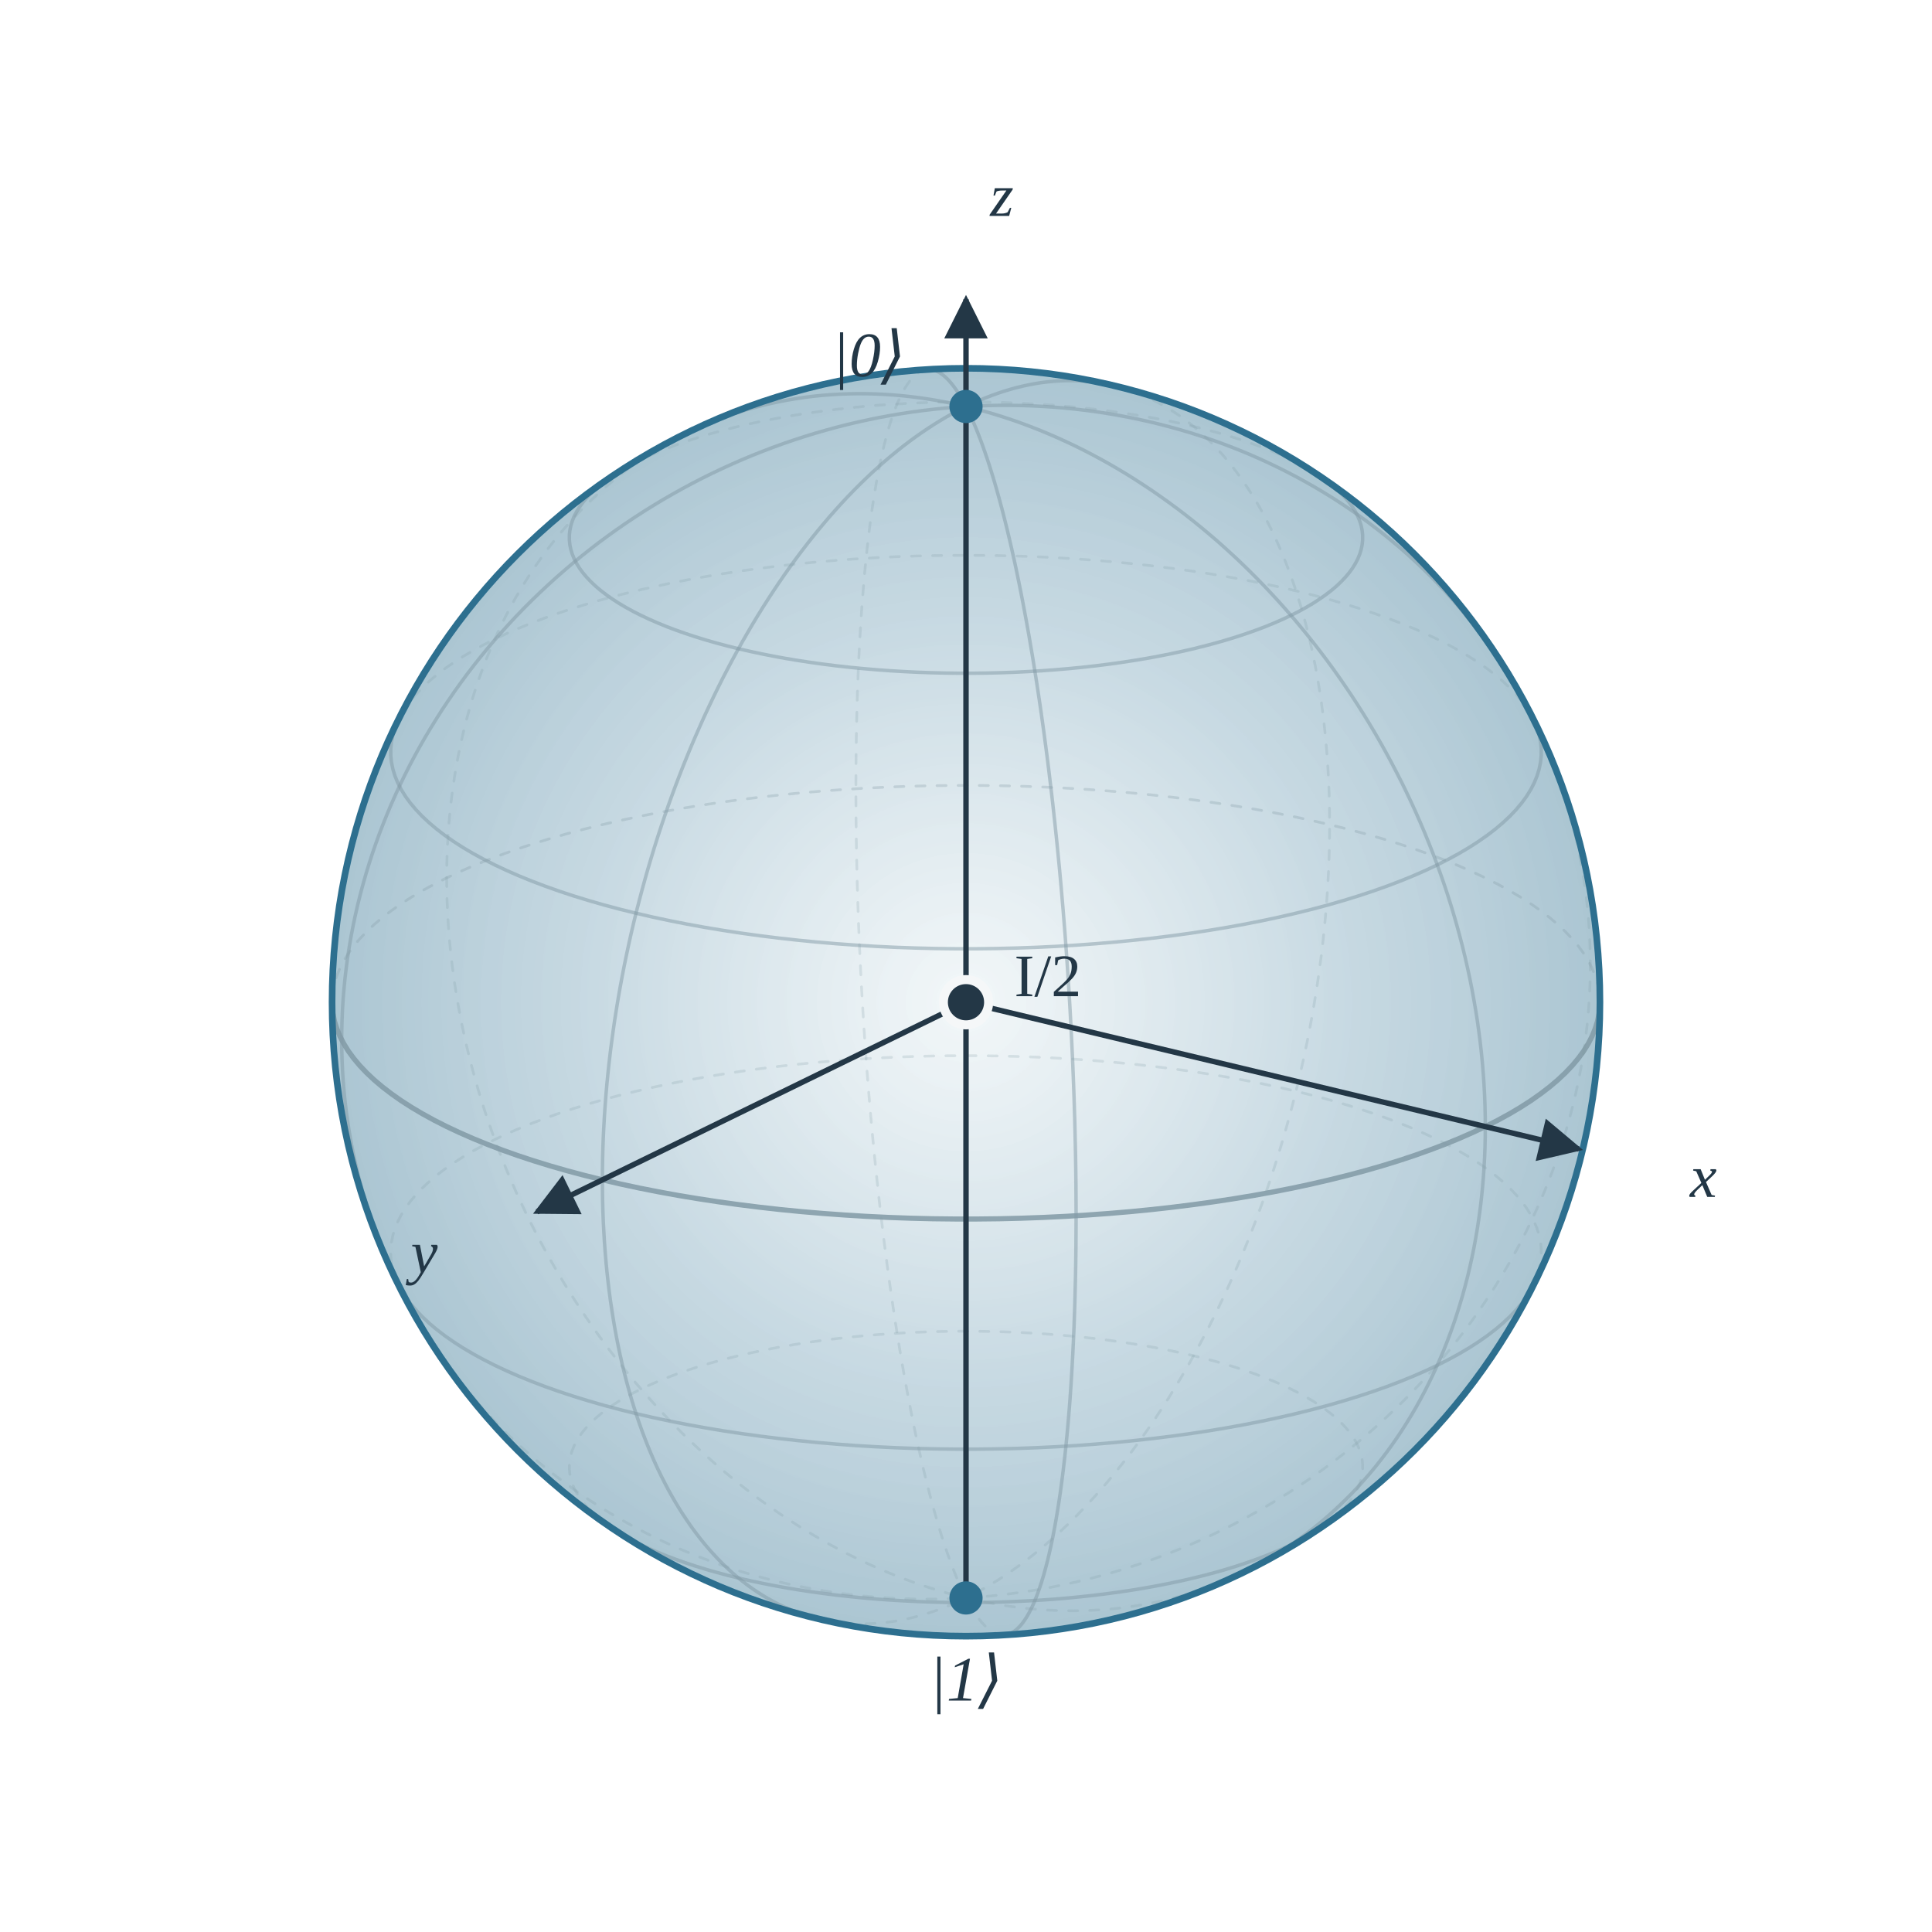
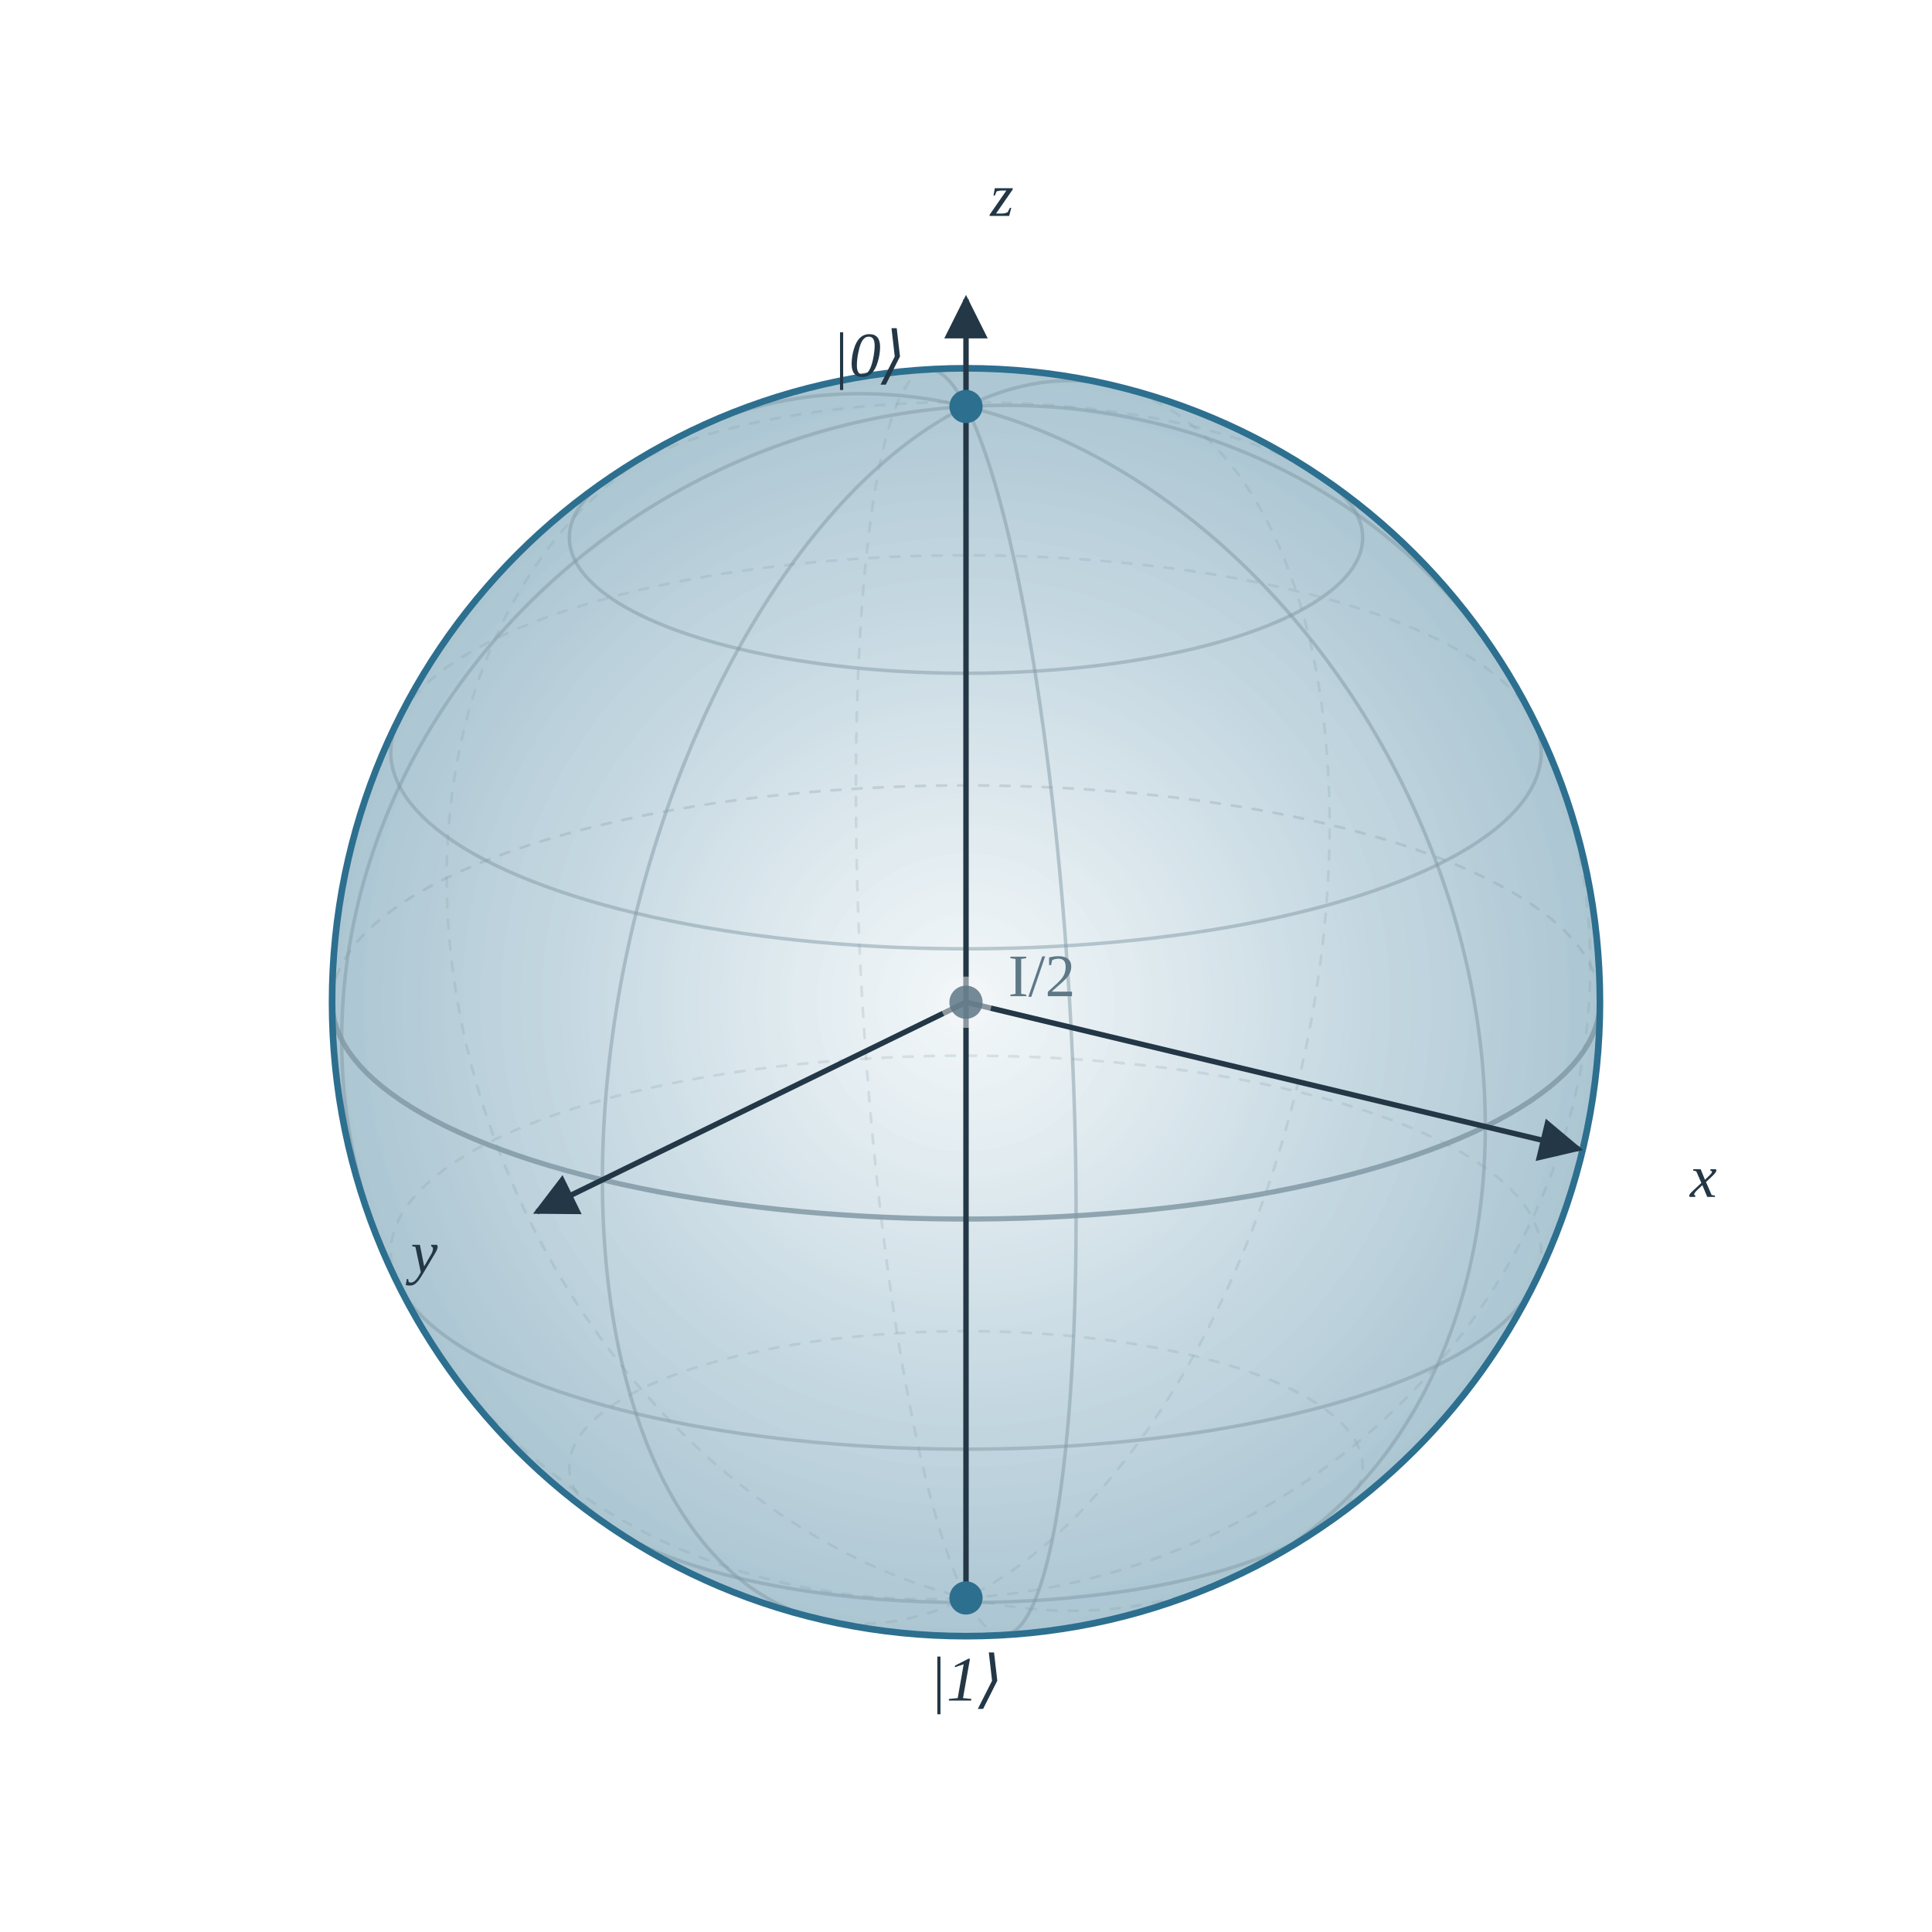
<svg xmlns="http://www.w3.org/2000/svg" viewBox="0 0 640 640" font-family="Georgia, 'Times New Roman', serif" role="img" aria-label="Bloch ball: the qubit state space" data-cx="320" data-cy="332" data-r="210" data-alpha-deg="35" data-elev-deg="20">
  <defs>
    <marker id="arrow" viewBox="0 0 10 10" refX="9" refY="5" markerWidth="8" markerHeight="8" orient="auto-start-reverse">
      <path d="M 0 0 L 10 5 L 0 10 z" fill="#233746" />
    </marker>
    <radialGradient id="purity" cx="320" cy="332" r="210" gradientUnits="userSpaceOnUse">
      <stop offset="0%" stop-color="#d6e5ea" stop-opacity="0.30" />
      <stop offset="60%" stop-color="#5f93ad" stop-opacity="0.35" />
      <stop offset="100%" stop-color="#2d6f8f" stop-opacity="0.40" />
    </radialGradient>
  </defs>
  <circle cx="320.0" cy="332.0" r="210.0" fill="url(#purity)" stroke="none" />
  <g>
    <polyline points="439.10,159.08 440.97,160.52 442.69,161.97 444.25,163.45 445.67,164.94 446.94,166.45 448.05,167.97 449.00,169.50 449.80,171.05 450.43,172.60 450.91,174.16 451.23,175.73 451.39,177.29 451.39,178.86 451.23,180.43 450.91,182.00 450.43,183.56 449.80,185.11 449.00,186.65 448.05,188.19 446.94,189.71 445.67,191.22 444.25,192.71 442.69,194.19 440.97,195.64 439.10,197.07 437.09,198.48 434.94,199.87 432.64,201.23 430.21,202.56 427.65,203.86 424.95,205.13 422.13,206.36 419.18,207.57 416.11,208.73 412.92,209.86 409.62,210.95 406.22,212.00 402.70,213.01 399.09,213.97 395.38,214.90 391.57,215.77 387.68,216.60 383.71,217.39 379.66,218.13 375.54,218.81 371.35,219.45 367.09,220.04 362.78,220.58 358.42,221.06 354.01,221.49 349.56,221.87 345.07,222.20 340.56,222.47 336.02,222.69 331.45,222.85 326.88,222.96 322.29,223.02 317.71,223.02 313.12,222.96 308.55,222.85 303.98,222.69 299.44,222.47 294.93,222.20 290.44,221.87 285.99,221.49 281.58,221.06 277.22,220.58 272.91,220.04 268.65,219.45 264.46,218.81 260.34,218.13 256.29,217.39 252.32,216.60 248.43,215.77 244.62,214.90 240.91,213.97 237.30,213.01 233.78,212.00 230.38,210.95 227.08,209.86 223.89,208.73 220.82,207.57 217.87,206.36 215.05,205.13 212.35,203.86 209.79,202.56 207.36,201.23 205.06,199.87 202.91,198.48 200.90,197.07 199.03,195.64 197.31,194.19 195.75,192.71 194.33,191.22 193.06,189.71 191.95,188.19 191.00,186.65 190.20,185.11 189.57,183.56 189.09,182.00 188.77,180.43 188.61,178.86 188.61,177.29 188.77,175.73 189.09,174.16 189.57,172.60 190.20,171.05 191.00,169.50 191.95,167.97 193.06,166.45 194.33,164.94 195.75,163.45 197.31,161.97 199.03,160.52 200.90,159.08 202.91,157.67" fill="none" stroke="#829aa6" stroke-width="1.15" stroke-opacity="0.5" stroke-linecap="round" stroke-linejoin="round" />
    <polyline points="202.91,157.67 205.06,156.29 207.36,154.93 209.79,153.60 212.35,152.30 215.05,151.03 217.87,149.79 220.82,148.59 223.89,147.43 227.08,146.30 230.38,145.21 233.78,144.16 237.30,143.15 240.91,142.18 244.62,141.26 248.43,140.38 252.32,139.55 256.29,138.77 260.34,138.03 264.46,137.34 268.65,136.71 272.91,136.12 277.22,135.58 281.58,135.10 285.99,134.66 290.44,134.28 294.93,133.96 299.44,133.69 303.98,133.47 308.55,133.30 313.12,133.19 317.71,133.14 322.29,133.14 326.88,133.19 331.45,133.30 336.02,133.47 340.56,133.69 345.07,133.96 349.56,134.28 354.01,134.66 358.42,135.10 362.78,135.58 367.09,136.12 371.35,136.71 375.54,137.34 379.66,138.03 383.71,138.77 387.68,139.55 391.57,140.38 395.38,141.26 399.09,142.18 402.70,143.15 406.22,144.16 409.62,145.21 412.92,146.30 416.11,147.43 419.18,148.59 422.13,149.79 424.95,151.03 427.65,152.30 430.21,153.60 432.64,154.93 434.94,156.29 437.09,157.67 439.10,159.08" fill="none" stroke="#829aa6" stroke-width="0.9" stroke-opacity="0.22" stroke-dasharray="3,4" stroke-linecap="round" stroke-linejoin="round" />
    <polyline points="508.23,238.92 509.16,241.18 509.85,243.44 510.32,245.71 510.55,247.98 510.55,250.26 510.32,252.53 509.85,254.80 509.16,257.06 508.23,259.32 507.08,261.56 505.70,263.78 504.09,265.99 502.25,268.18 500.20,270.34 497.92,272.48 495.43,274.59 492.72,276.67 489.81,278.71 486.69,280.72 483.36,282.69 479.83,284.62 476.11,286.51 472.20,288.35 468.11,290.14 463.83,291.88 459.38,293.57 454.76,295.21 449.98,296.79 445.03,298.31 439.94,299.78 434.69,301.18 429.31,302.51 423.80,303.79 418.16,304.99 412.40,306.13 406.52,307.20 400.54,308.19 394.47,309.12 388.30,309.97 382.05,310.75 375.72,311.45 369.33,312.08 362.87,312.63 356.36,313.10 349.81,313.50 343.23,313.82 336.61,314.05 329.97,314.21 323.33,314.29 316.67,314.29 310.03,314.21 303.39,314.05 296.77,313.82 290.19,313.50 283.64,313.10 277.13,312.63 270.67,312.08 264.28,311.45 257.95,310.75 251.70,309.97 245.53,309.12 239.46,308.19 233.48,307.20 227.60,306.13 221.84,304.99 216.20,303.79 210.69,302.51 205.31,301.18 200.06,299.78 194.97,298.31 190.02,296.79 185.24,295.21 180.62,293.57 176.17,291.88 171.89,290.14 167.80,288.35 163.89,286.51 160.17,284.62 156.64,282.69 153.31,280.72 150.19,278.71 147.28,276.67 144.57,274.59 142.08,272.48 139.80,270.34 137.75,268.18 135.91,265.99 134.30,263.78 132.92,261.56 131.77,259.32 130.84,257.06 130.15,254.80 129.68,252.53 129.45,250.26 129.45,247.98 129.68,245.71 130.15,243.44 130.84,241.18 131.77,238.92 132.92,236.68" fill="none" stroke="#829aa6" stroke-width="1.15" stroke-opacity="0.5" stroke-linecap="round" stroke-linejoin="round" />
    <polyline points="132.92,236.68 134.30,234.46 135.91,232.25 137.75,230.06 139.80,227.90 142.08,225.76 144.57,223.65 147.28,221.57 150.19,219.53 153.31,217.52 156.64,215.55 160.17,213.62 163.89,211.73 167.80,209.89 171.89,208.10 176.17,206.36 180.62,204.66 185.24,203.03 190.02,201.45 194.97,199.93 200.06,198.46 205.31,197.06 210.69,195.72 216.20,194.45 221.84,193.25 227.60,192.11 233.48,191.04 239.46,190.04 245.53,189.12 251.70,188.27 257.95,187.49 264.28,186.79 270.67,186.16 277.13,185.61 283.64,185.13 290.19,184.74 296.77,184.42 303.39,184.18 310.03,184.03 316.67,183.95 323.33,183.95 329.97,184.03 336.61,184.18 343.23,184.42 349.81,184.74 356.36,185.13 362.87,185.61 369.33,186.16 375.72,186.79 382.05,187.49 388.30,188.27 394.47,189.12 400.54,190.04 406.52,191.04 412.40,192.11 418.16,193.25 423.80,194.45 429.31,195.72 434.69,197.06 439.94,198.46 445.03,199.93 449.98,201.45 454.76,203.03 459.38,204.66 463.83,206.36 468.11,208.10 472.20,209.89 476.11,211.73 479.83,213.62 483.36,215.55 486.69,217.52 489.81,219.53 492.72,221.57 495.43,223.65 497.92,225.76 500.20,227.90 502.25,230.06 504.09,232.25 505.70,234.46 507.08,236.68 508.23,238.92" fill="none" stroke="#829aa6" stroke-width="0.9" stroke-opacity="0.22" stroke-dasharray="3,4" stroke-linecap="round" stroke-linejoin="round" />
    <polyline points="529.97,333.25 529.71,335.76 529.20,338.26 528.43,340.75 527.41,343.24 526.14,345.70 524.62,348.16 522.84,350.59 520.82,353.00 518.56,355.38 516.05,357.74 513.31,360.06 510.32,362.35 507.11,364.61 503.67,366.82 500.01,368.99 496.12,371.12 492.02,373.20 487.71,375.22 483.20,377.20 478.49,379.12 473.58,380.98 468.49,382.79 463.22,384.53 457.77,386.21 452.16,387.82 446.38,389.36 440.45,390.83 434.37,392.24 428.16,393.57 421.81,394.82 415.34,396.00 408.75,397.09 402.05,398.11 395.26,399.05 388.37,399.91 381.40,400.69 374.35,401.38 367.24,401.98 360.07,402.50 352.85,402.94 345.59,403.29 338.30,403.55 330.99,403.73 323.67,403.81 316.33,403.81 309.01,403.73 301.70,403.55 294.41,403.29 287.15,402.94 279.93,402.50 272.76,401.98 265.65,401.38 258.60,400.69 251.63,399.91 244.74,399.05 237.95,398.11 231.25,397.09 224.66,396.00 218.19,394.82 211.84,393.57 205.63,392.24 199.55,390.83 193.62,389.36 187.84,387.82 182.23,386.21 176.78,384.53 171.51,382.79 166.42,380.98 161.51,379.12 156.80,377.20 152.29,375.22 147.98,373.20 143.88,371.12 139.99,368.99 136.33,366.82 132.89,364.61 129.68,362.35 126.69,360.06 123.95,357.74 121.44,355.38 119.18,353.00 117.16,350.59 115.38,348.16 113.86,345.70 112.59,343.24 111.57,340.75 110.80,338.26 110.29,335.76 110.03,333.25 110.03,330.75" fill="none" stroke="#829aa6" stroke-width="1.7" stroke-opacity="0.85" stroke-linecap="round" stroke-linejoin="round" />
    <polyline points="110.03,330.75 110.29,328.24 110.80,325.74 111.57,323.25 112.59,320.76 113.86,318.30 115.38,315.84 117.16,313.41 119.18,311.00 121.44,308.62 123.95,306.26 126.69,303.94 129.68,301.65 132.89,299.39 136.33,297.18 139.99,295.01 143.88,292.88 147.98,290.80 152.29,288.78 156.80,286.80 161.51,284.88 166.42,283.02 171.51,281.21 176.78,279.47 182.23,277.79 187.84,276.18 193.62,274.64 199.55,273.17 205.63,271.76 211.84,270.43 218.19,269.18 224.66,268.00 231.25,266.91 237.95,265.89 244.74,264.95 251.63,264.09 258.60,263.31 265.65,262.62 272.76,262.02 279.93,261.50 287.15,261.06 294.41,260.71 301.70,260.45 309.01,260.27 316.33,260.19 323.67,260.19 330.99,260.27 338.30,260.45 345.59,260.71 352.85,261.06 360.07,261.50 367.24,262.02 374.35,262.62 381.40,263.31 388.37,264.09 395.26,264.95 402.05,265.89 408.75,266.91 415.34,268.00 421.81,269.18 428.16,270.43 434.37,271.76 440.45,273.17 446.38,274.64 452.16,276.18 457.77,277.79 463.22,279.47 468.49,281.21 473.58,283.02 478.49,284.88 483.20,286.80 487.71,288.78 492.02,290.80 496.12,292.88 500.01,295.01 503.67,297.18 507.11,299.39 510.32,301.65 513.31,303.94 516.05,306.26 518.56,308.62 520.82,311.00 522.84,313.41 524.62,315.84 526.14,318.30 527.41,320.76 528.43,323.25 529.20,325.74 529.71,328.24 529.97,330.75 529.97,333.25" fill="none" stroke="#829aa6" stroke-width="0.9" stroke-opacity="0.3" stroke-dasharray="3,4" stroke-linecap="round" stroke-linejoin="round" />
    <polyline points="507.08,427.32 505.70,429.54 504.09,431.75 502.25,433.94 500.20,436.10 497.92,438.24 495.43,440.35 492.72,442.43 489.81,444.47 486.69,446.48 483.36,448.45 479.83,450.38 476.11,452.27 472.20,454.11 468.11,455.90 463.83,457.64 459.38,459.34 454.76,460.97 449.98,462.55 445.03,464.07 439.94,465.54 434.69,466.94 429.31,468.28 423.80,469.55 418.16,470.75 412.40,471.89 406.52,472.96 400.54,473.96 394.47,474.88 388.30,475.73 382.05,476.51 375.72,477.21 369.33,477.84 362.87,478.39 356.36,478.87 349.81,479.26 343.23,479.58 336.61,479.82 329.97,479.97 323.33,480.05 316.67,480.05 310.03,479.97 303.39,479.82 296.77,479.58 290.19,479.26 283.64,478.87 277.13,478.39 270.67,477.84 264.28,477.21 257.95,476.51 251.70,475.73 245.53,474.88 239.46,473.96 233.48,472.96 227.60,471.89 221.84,470.75 216.20,469.55 210.69,468.28 205.31,466.94 200.06,465.54 194.97,464.07 190.02,462.55 185.24,460.97 180.62,459.34 176.17,457.64 171.89,455.90 167.80,454.11 163.89,452.27 160.17,450.38 156.64,448.45 153.31,446.48 150.19,444.47 147.28,442.43 144.57,440.35 142.08,438.24 139.80,436.10 137.75,433.94 135.91,431.75 134.30,429.54 132.92,427.32 131.77,425.08" fill="none" stroke="#829aa6" stroke-width="1.15" stroke-opacity="0.5" stroke-linecap="round" stroke-linejoin="round" />
    <polyline points="131.77,425.08 130.84,422.82 130.15,420.56 129.68,418.29 129.45,416.02 129.45,413.74 129.68,411.47 130.15,409.20 130.84,406.94 131.77,404.68 132.92,402.44 134.30,400.22 135.91,398.01 137.75,395.82 139.80,393.66 142.08,391.52 144.57,389.41 147.28,387.33 150.19,385.29 153.31,383.28 156.64,381.31 160.17,379.38 163.89,377.49 167.80,375.65 171.89,373.86 176.17,372.12 180.62,370.43 185.24,368.79 190.02,367.21 194.97,365.69 200.06,364.22 205.31,362.82 210.69,361.49 216.20,360.21 221.84,359.01 227.60,357.87 233.48,356.80 239.46,355.81 245.53,354.88 251.70,354.03 257.95,353.25 264.28,352.55 270.67,351.92 277.13,351.37 283.64,350.90 290.19,350.50 296.77,350.18 303.39,349.95 310.03,349.79 316.67,349.71 323.33,349.71 329.97,349.79 336.61,349.95 343.23,350.18 349.81,350.50 356.36,350.90 362.87,351.37 369.33,351.92 375.72,352.55 382.05,353.25 388.30,354.03 394.47,354.88 400.54,355.81 406.52,356.80 412.40,357.87 418.16,359.01 423.80,360.21 429.31,361.49 434.69,362.82 439.94,364.22 445.03,365.69 449.98,367.21 454.76,368.79 459.38,370.43 463.83,372.12 468.11,373.86 472.20,375.65 476.11,377.49 479.83,379.38 483.36,381.31 486.69,383.28 489.81,385.29 492.72,387.33 495.43,389.41 497.92,391.52 500.20,393.66 502.25,395.82 504.09,398.01 505.70,400.22 507.08,402.44 508.23,404.68 509.16,406.94 509.85,409.20 510.32,411.47 510.55,413.74 510.55,416.02 510.32,418.29 509.85,420.56 509.16,422.82 508.23,425.08 507.08,427.32" fill="none" stroke="#829aa6" stroke-width="0.9" stroke-opacity="0.22" stroke-dasharray="3,4" stroke-linecap="round" stroke-linejoin="round" />
    <polyline points="437.09,506.33 434.94,507.71 432.64,509.07 430.21,510.40 427.65,511.70 424.95,512.97 422.13,514.21 419.18,515.41 416.11,516.57 412.92,517.70 409.62,518.79 406.22,519.84 402.70,520.85 399.09,521.82 395.38,522.74 391.57,523.62 387.68,524.45 383.71,525.23 379.66,525.97 375.54,526.66 371.35,527.29 367.09,527.88 362.78,528.42 358.42,528.90 354.01,529.34 349.56,529.72 345.07,530.04 340.56,530.31 336.02,530.53 331.45,530.70 326.88,530.81 322.29,530.86 317.71,530.86 313.12,530.81 308.55,530.70 303.98,530.53 299.44,530.31 294.93,530.04 290.44,529.72 285.99,529.34 281.58,528.90 277.22,528.42 272.91,527.88 268.65,527.29 264.46,526.66 260.34,525.97 256.29,525.23 252.32,524.45 248.43,523.62 244.62,522.74 240.91,521.82 237.30,520.85 233.78,519.84 230.38,518.79 227.08,517.70 223.89,516.57 220.82,515.41 217.87,514.21 215.05,512.97 212.35,511.70 209.79,510.40 207.36,509.07 205.06,507.71 202.91,506.33 200.90,504.92" fill="none" stroke="#829aa6" stroke-width="1.15" stroke-opacity="0.5" stroke-linecap="round" stroke-linejoin="round" />
    <polyline points="200.90,504.92 199.03,503.48 197.31,502.03 195.75,500.55 194.33,499.06 193.06,497.55 191.95,496.03 191.00,494.50 190.20,492.95 189.57,491.40 189.09,489.84 188.77,488.27 188.61,486.71 188.61,485.14 188.77,483.57 189.09,482.00 189.57,480.44 190.20,478.89 191.00,477.35 191.95,475.81 193.06,474.29 194.33,472.78 195.75,471.29 197.31,469.81 199.03,468.36 200.90,466.93 202.91,465.52 205.06,464.13 207.36,462.77 209.79,461.44 212.35,460.14 215.05,458.87 217.87,457.64 220.82,456.43 223.89,455.27 227.08,454.14 230.38,453.05 233.78,452.00 237.30,450.99 240.91,450.03 244.62,449.10 248.43,448.23 252.32,447.40 256.29,446.61 260.34,445.87 264.46,445.19 268.65,444.55 272.91,443.96 277.22,443.42 281.58,442.94 285.99,442.51 290.44,442.13 294.93,441.80 299.44,441.53 303.98,441.31 308.55,441.15 313.12,441.04 317.71,440.98 322.29,440.98 326.88,441.04 331.45,441.15 336.02,441.31 340.56,441.53 345.07,441.80 349.56,442.13 354.01,442.51 358.42,442.94 362.78,443.42 367.09,443.96 371.35,444.55 375.54,445.19 379.66,445.87 383.71,446.61 387.68,447.40 391.57,448.23 395.38,449.10 399.09,450.03 402.70,450.99 406.22,452.00 409.62,453.05 412.92,454.14 416.11,455.27 419.18,456.43 422.13,457.64 424.95,458.87 427.65,460.14 430.21,461.44 432.64,462.77 434.94,464.13 437.09,465.52 439.10,466.93 440.97,468.36 442.69,469.81 444.25,471.29 445.67,472.78 446.94,474.29 448.05,475.81 449.00,477.35 449.80,478.89 450.43,480.44 450.91,482.00 451.23,483.57 451.39,485.14 451.39,486.71 451.23,488.27 450.91,489.84 450.43,491.40 449.80,492.95 449.00,494.50 448.05,496.03 446.94,497.55 445.67,499.06 444.25,500.55 442.69,502.03 440.97,503.48 439.10,504.92 437.09,506.33" fill="none" stroke="#829aa6" stroke-width="0.9" stroke-opacity="0.22" stroke-dasharray="3,4" stroke-linecap="round" stroke-linejoin="round" />
  </g>
  <g>
    <polyline points="320.00,134.66 323.00,135.41 326.00,136.22 329.00,137.09 332.00,138.02 334.99,139.01 337.98,140.05 340.96,141.16 343.94,142.32 346.91,143.54 349.87,144.82 352.82,146.15 355.77,147.54 358.70,148.99 361.62,150.49 364.52,152.05 367.42,153.66 370.29,155.33 373.16,157.05 376.00,158.83 378.83,160.66 381.65,162.54 384.44,164.47 387.21,166.45 389.97,168.48 392.70,170.56 395.41,172.70 398.10,174.88 400.76,177.10 403.40,179.38 406.01,181.70 408.60,184.07 411.16,186.48 413.69,188.94 416.19,191.44 418.67,193.98 421.11,196.57 423.53,199.19 425.91,201.86 428.26,204.57 430.57,207.31 432.86,210.10 435.11,212.92 437.32,215.77 439.50,218.67 441.64,221.59 443.74,224.55 445.81,227.55 447.84,230.57 449.83,233.63 451.78,236.71 453.69,239.83 455.56,242.97 457.38,246.14 459.17,249.34 460.91,252.56 462.61,255.81 464.27,259.07 465.88,262.36 467.45,265.68 468.98,269.01 470.45,272.36 471.89,275.73 473.27,279.12 474.61,282.52 475.90,285.94 477.15,289.37 478.35,292.82 479.50,296.27 480.60,299.74 481.65,303.22 482.65,306.71 483.60,310.20 484.51,313.70 485.36,317.21 486.16,320.72 486.91,324.23 487.61,327.75 488.26,331.27 488.86,334.79 489.41,338.30 489.90,341.82 490.35,345.33 490.74,348.84 491.08,352.34 491.37,355.84 491.60,359.33 491.79,362.81 491.92,366.28 492.00,369.75 492.02,373.20 492.00,376.63 491.92,380.06 491.79,383.47 491.60,386.86 491.37,390.24 491.08,393.60 490.74,396.94 490.35,400.26 489.90,403.56 489.41,406.84 488.86,410.09 488.26,413.32 487.61,416.53 486.91,419.71 486.16,422.87 485.36,425.99 484.51,429.09 483.60,432.16 482.65,435.20 481.65,438.20 480.60,441.18 479.50,444.12 478.35,447.03 477.15,449.90 475.90,452.73 474.61,455.53 473.27,458.29 471.89,461.02 470.45,463.70 468.98,466.35 467.45,468.95 465.88,471.51 464.27,474.03 462.61,476.50 460.91,478.93 459.17,481.32 457.38,483.66 455.56,485.96 453.69,488.20 451.78,490.40 449.83,492.56 447.84,494.66 445.81,496.71 443.74,498.72 441.64,500.67 439.50,502.57 437.32,504.42 435.11,506.21 432.86,507.96 430.57,509.65 428.26,511.28 425.91,512.87 423.53,514.39 421.11,515.86 418.67,517.28 416.19,518.64 413.69,519.94 411.16,521.18" fill="none" stroke="#829aa6" stroke-width="1.15" stroke-opacity="0.5" stroke-linecap="round" stroke-linejoin="round" />
    <polyline points="411.16,521.18 408.60,522.37 406.01,523.50 403.40,524.57 400.76,525.58 398.10,526.53 395.41,527.42 392.70,528.26 389.97,529.03 387.21,529.75 384.44,530.40 381.65,530.99 378.83,531.52 376.00,532.00 373.16,532.41 370.29,532.76 367.42,533.05 364.52,533.27 361.62,533.44 358.70,533.54 355.77,533.59 352.82,533.57 349.87,533.49 346.91,533.35 343.94,533.15 340.96,532.89 337.98,532.56 334.99,532.18 332.00,531.73 329.00,531.22 326.00,530.65 323.00,530.02 320.00,529.34" fill="none" stroke="#829aa6" stroke-width="0.9" stroke-opacity="0.22" stroke-dasharray="3,4" stroke-linecap="round" stroke-linejoin="round" />
    <polyline points="320.00,134.66 320.64,135.93 321.27,137.25 321.91,138.64 322.54,140.08 323.18,141.58 323.81,143.14 324.44,144.76 325.08,146.43 325.70,148.16 326.33,149.95 326.96,151.79 327.58,153.68 328.20,155.63 328.82,157.64 329.44,159.70 330.05,161.81 330.66,163.97 331.27,166.18 331.87,168.44 332.47,170.76 333.07,173.12 333.66,175.53 334.25,177.99 334.83,180.49 335.41,183.05 335.99,185.64 336.56,188.28 337.12,190.97 337.68,193.70 338.23,196.47 338.78,199.28 339.32,202.13 339.86,205.02 340.39,207.95 340.92,210.92 341.43,213.93 341.95,216.97 342.45,220.05 342.95,223.16 343.44,226.30 343.92,229.47 344.40,232.68 344.87,235.92 345.33,239.18 345.79,242.48 346.23,245.80 346.67,249.15 347.10,252.52 347.52,255.92 347.93,259.34 348.34,262.78 348.74,266.25 349.12,269.73 349.50,273.23 349.87,276.75 350.23,280.29 350.58,283.85 350.93,287.41 351.26,290.99 351.58,294.59 351.89,298.19 352.20,301.81 352.49,305.44 352.78,309.07 353.05,312.71 353.31,316.35 353.57,320.01 353.81,323.66 354.04,327.32 354.27,330.97 354.48,334.63 354.68,338.29 354.87,341.95 355.05,345.60 355.22,349.25 355.38,352.89 355.53,356.53 355.67,360.16 355.80,363.78 355.91,367.39 356.02,370.99 356.11,374.58 356.19,378.16 356.27,381.72 356.33,385.26 356.38,388.80 356.42,392.31 356.44,395.80 356.46,399.28 356.47,402.73 356.46,406.17 356.44,409.58 356.42,412.96 356.38,416.33 356.33,419.66 356.27,422.97 356.19,426.25 356.11,429.51 356.02,432.73 355.91,435.93 355.80,439.09 355.67,442.22 355.53,445.31 355.38,448.37 355.22,451.40 355.05,454.39 354.87,457.34 354.68,460.25 354.48,463.13 354.27,465.96 354.04,468.75 353.81,471.51 353.57,474.22 353.31,476.88 353.05,479.50 352.78,482.08 352.49,484.61 352.20,487.10 351.89,489.53 351.58,491.92 351.26,494.27 350.93,496.56 350.58,498.80 350.23,500.99 349.87,503.13 349.50,505.22 349.12,507.25 348.74,509.23 348.34,511.16 347.93,513.03 347.52,514.85 347.10,516.61 346.67,518.31 346.23,519.96 345.79,521.55 345.33,523.09 344.87,524.56 344.40,525.98 343.92,527.34 343.44,528.63 342.95,529.87 342.45,531.05 341.95,532.17 341.43,533.22 340.92,534.22 340.39,535.15 339.86,536.02 339.32,536.83 338.78,537.58 338.23,538.26 337.68,538.89 337.12,539.44 336.56,539.94 335.99,540.37 335.41,540.74 334.83,541.04 334.25,541.29 333.66,541.46 333.07,541.58 332.47,541.63" fill="none" stroke="#829aa6" stroke-width="1.15" stroke-opacity="0.5" stroke-linecap="round" stroke-linejoin="round" />
    <polyline points="332.47,541.63 331.87,541.61 331.27,541.53 330.66,541.39 330.05,541.19 329.44,540.92 328.82,540.59 328.20,540.19 327.58,539.73 326.96,539.21 326.33,538.62 325.70,537.97 325.08,537.26 324.44,536.48 323.81,535.65 323.18,534.75 322.54,533.79 321.91,532.77 321.27,531.68 320.64,530.54 320.00,529.34" fill="none" stroke="#829aa6" stroke-width="0.9" stroke-opacity="0.22" stroke-dasharray="3,4" stroke-linecap="round" stroke-linejoin="round" />
    <polyline points="320.00,134.66 317.90,135.72 315.80,136.84 313.70,138.01 311.60,139.25 309.50,140.54 307.41,141.90 305.32,143.31 303.24,144.77 301.16,146.30 299.08,147.88 297.02,149.52 294.96,151.21 292.90,152.96 290.86,154.76 288.82,156.62 286.80,158.53 284.78,160.49 282.78,162.50 280.78,164.57 278.80,166.69 276.83,168.86 274.88,171.07 272.94,173.34 271.01,175.66 269.10,178.02 267.20,180.43 265.32,182.88 263.45,185.38 261.60,187.93 259.77,190.52 257.96,193.15 256.17,195.83 254.40,198.54 252.64,201.30 250.91,204.10 249.20,206.93 247.51,209.81 245.84,212.72 244.20,215.67 242.58,218.65 240.98,221.67 239.40,224.72 237.85,227.80 236.33,230.92 234.83,234.07 233.35,237.24 231.91,240.45 230.49,243.68 229.09,246.94 227.73,250.23 226.39,253.54 225.08,256.87 223.80,260.23 222.55,263.61 221.33,267.01 220.14,270.43 218.98,273.87 217.85,277.32 216.75,280.80 215.69,284.28 214.65,287.79 213.65,291.30 212.68,294.83 211.74,298.37 210.83,301.93 209.96,305.48 209.12,309.05 208.32,312.63 207.55,316.21 206.81,319.79 206.11,323.38 205.44,326.98 204.81,330.57 204.22,334.16 203.65,337.76 203.13,341.35 202.64,344.94 202.18,348.52 201.76,352.10 201.38,355.67 201.03,359.24 200.72,362.80 200.45,366.35 200.21,369.89 200.01,373.41 199.84,376.93 199.71,380.43 199.62,383.91 199.57,387.38 199.55,390.83 199.57,394.27 199.62,397.69 199.71,401.08 199.84,404.46 200.01,407.81 200.21,411.14 200.45,414.45 200.72,417.73 201.03,420.98 201.38,424.21 201.76,427.41 202.18,430.58 202.64,433.72 203.13,436.83 203.65,439.90 204.22,442.95 204.81,445.96 205.44,448.94 206.11,451.88 206.81,454.78 207.55,457.65 208.32,460.47 209.12,463.26 209.96,466.01 210.83,468.72 211.74,471.39 212.68,474.01 213.65,476.59 214.65,479.13 215.69,481.62 216.75,484.07 217.85,486.47 218.98,488.82 220.14,491.12 221.33,493.38 222.55,495.59 223.80,497.75 225.08,499.85 226.39,501.91 227.73,503.91 229.09,505.87 230.49,507.77 231.91,509.61 233.35,511.40 234.83,513.14 236.33,514.82 237.85,516.45 239.40,518.02 240.98,519.53 242.58,520.99 244.20,522.38 245.84,523.72 247.51,525.01 249.20,526.23 250.91,527.39 252.64,528.50 254.40,529.54 256.17,530.53 257.96,531.45 259.77,532.31 261.60,533.12 263.45,533.86 265.32,534.54 267.20,535.16 269.10,535.71 271.01,536.21 272.94,536.64" fill="none" stroke="#829aa6" stroke-width="1.15" stroke-opacity="0.5" stroke-linecap="round" stroke-linejoin="round" />
    <polyline points="272.94,536.64 274.88,537.01 276.83,537.31 278.80,537.56 280.78,537.74 282.78,537.86 284.78,537.91 286.80,537.91 288.82,537.84 290.86,537.71 292.90,537.51 294.96,537.26 297.02,536.94 299.08,536.55 301.16,536.11 303.24,535.60 305.32,535.03 307.41,534.40 309.50,533.71 311.60,532.96 313.70,532.14 315.80,531.27 317.90,530.33 320.00,529.34" fill="none" stroke="#829aa6" stroke-width="0.9" stroke-opacity="0.22" stroke-dasharray="3,4" stroke-linecap="round" stroke-linejoin="round" />
    <polyline points="320.00,134.66 316.39,134.91 312.78,135.22 309.18,135.59 305.57,136.02 301.98,136.50 298.38,137.05 294.80,137.66 291.22,138.32 287.65,139.05 284.09,139.83 280.54,140.67 277.00,141.57 273.48,142.53 269.97,143.54 266.47,144.62 263.00,145.75 259.53,146.93 256.09,148.18 252.67,149.48 249.27,150.83 245.89,152.24 242.53,153.71 239.19,155.23 235.88,156.80 232.60,158.42 229.34,160.10 226.11,161.84 222.91,163.62 219.74,165.45 216.60,167.34 213.49,169.27 210.41,171.26 207.36,173.29 204.35,175.38 201.38,177.51 198.44,179.68 195.54,181.91 192.68,184.18 189.85,186.49 187.07,188.85 184.32,191.25 181.62,193.70 178.96,196.18 176.34,198.71 173.76,201.28 171.23,203.89 168.75,206.54 166.31,209.23 163.92,211.95 161.57,214.71 159.28,217.51 157.03,220.34 154.83,223.20 152.69,226.10 150.59,229.03 148.55,231.99 146.55,234.98 144.62,238.01 142.73,241.06 140.90,244.13 139.12,247.24 137.40,250.37 135.73,253.52 134.12,256.70 132.57,259.91 131.07,263.13 129.63,266.38 128.25,269.64 126.93,272.93 125.66,276.23 124.46,279.55 123.31,282.88 122.23,286.23 121.20,289.60 120.24,292.97 119.33,296.36 118.49,299.76 117.71,303.17 116.99,306.59 116.33,310.02 115.74,313.45 115.20,316.89 114.73,320.33 114.32,323.78 113.98,327.23 113.69,330.68 113.47,334.13 113.32,337.58 113.22,341.03 113.19,344.47 113.22,347.91 113.32,351.35 113.47,354.78 113.69,358.21 113.98,361.62 114.32,365.03 114.73,368.43 115.20,371.81 115.74,375.19 116.33,378.55 116.99,381.90 117.71,385.23 118.49,388.54 119.33,391.84 120.24,395.12 121.20,398.38 122.23,401.62 123.31,404.84 124.46,408.04 125.66,411.21 126.93,414.36 128.25,417.49 129.63,420.59 131.07,423.66 132.57,426.70 134.12,429.72" fill="none" stroke="#829aa6" stroke-width="1.15" stroke-opacity="0.5" stroke-linecap="round" stroke-linejoin="round" />
    <polyline points="134.12,429.72 135.73,432.70 137.40,435.66 139.12,438.58 140.90,441.47 142.73,444.33 144.62,447.15 146.55,449.94 148.55,452.69 150.59,455.40 152.69,458.08 154.83,460.72 157.03,463.32 159.28,465.88 161.57,468.40 163.92,470.88 166.31,473.31 168.75,475.70 171.23,478.05 173.76,480.36 176.34,482.62 178.96,484.83 181.62,486.99 184.32,489.11 187.07,491.18 189.85,493.21 192.68,495.18 195.54,497.11 198.44,498.98 201.38,500.80 204.35,502.57 207.36,504.29 210.41,505.96 213.49,507.57 216.60,509.13 219.74,510.64 222.91,512.09 226.11,513.49 229.34,514.83 232.60,516.12 235.88,517.35 239.19,518.52 242.53,519.64 245.89,520.70 249.27,521.70 252.67,522.64 256.09,523.53 259.53,524.36 263.00,525.13 266.47,525.84 269.97,526.49 273.48,527.08 277.00,527.62 280.54,528.09 284.09,528.50 287.65,528.86 291.22,529.15 294.80,529.38 298.38,529.56 301.98,529.67 305.57,529.72 309.18,529.72 312.78,529.65 316.39,529.52 320.00,529.34" fill="none" stroke="#829aa6" stroke-width="0.9" stroke-opacity="0.22" stroke-dasharray="3,4" stroke-linecap="round" stroke-linejoin="round" />
    <polyline points="320.00,134.66 317.00,133.98 314.00,133.35 311.00,132.78 308.00,132.27 305.01,131.82 302.02,131.44 299.04,131.11 296.06,130.85 293.09,130.65 290.13,130.51 287.18,130.43 284.23,130.41 281.30,130.46 278.38,130.56 275.48,130.73 272.58,130.95 269.71,131.24 266.84,131.59 264.00,132.00 261.17,132.48 258.35,133.01 255.56,133.60 252.79,134.25 250.03,134.97 247.30,135.74 244.59,136.58 241.90,137.47 239.24,138.42 236.60,139.43 233.99,140.50 231.40,141.63 228.84,142.82 226.31,144.06" fill="none" stroke="#829aa6" stroke-width="1.15" stroke-opacity="0.5" stroke-linecap="round" stroke-linejoin="round" />
    <polyline points="226.31,144.06 223.81,145.36 221.33,146.72 218.89,148.14 216.47,149.61 214.09,151.13 211.74,152.72 209.43,154.35 207.14,156.04 204.89,157.79 202.68,159.58 200.50,161.43 198.36,163.33 196.26,165.28 194.19,167.29 192.16,169.34 190.17,171.44 188.22,173.60 186.31,175.80 184.44,178.04 182.62,180.34 180.83,182.68 179.09,185.07 177.39,187.50 175.73,189.97 174.12,192.49 172.55,195.05 171.02,197.65 169.55,200.30 168.11,202.98 166.73,205.71 165.39,208.47 164.10,211.27 162.85,214.10 161.65,216.97 160.50,219.88 159.40,222.82 158.35,225.80 157.35,228.80 156.40,231.84 155.49,234.91 154.64,238.01 153.84,241.13 153.09,244.29 152.39,247.47 151.74,250.68 151.14,253.91 150.59,257.16 150.10,260.44 149.65,263.74 149.26,267.06 148.92,270.40 148.63,273.76 148.40,277.14 148.21,280.53 148.08,283.94 148.00,287.37 147.98,290.80 148.00,294.25 148.08,297.72 148.21,301.19 148.40,304.67 148.63,308.16 148.92,311.66 149.26,315.16 149.65,318.67 150.10,322.18 150.59,325.70 151.14,329.21 151.74,332.73 152.39,336.25 153.09,339.77 153.84,343.28 154.64,346.79 155.49,350.30 156.40,353.80 157.35,357.29 158.35,360.78 159.40,364.26 160.50,367.73 161.65,371.18 162.85,374.63 164.10,378.06 165.39,381.48 166.73,384.88 168.11,388.27 169.55,391.64 171.02,394.99 172.55,398.32 174.12,401.64 175.73,404.93 177.39,408.19 179.09,411.44 180.83,414.66 182.62,417.86 184.44,421.03 186.31,424.17 188.22,427.29 190.17,430.37 192.16,433.43 194.19,436.45 196.26,439.45 198.36,442.41 200.50,445.33 202.68,448.23 204.89,451.08 207.14,453.90 209.43,456.69 211.74,459.43 214.09,462.14 216.47,464.81 218.89,467.43 221.33,470.02 223.81,472.56 226.31,475.06 228.84,477.52 231.40,479.93 233.99,482.30 236.60,484.62 239.24,486.90 241.90,489.12 244.59,491.30 247.30,493.44 250.03,495.52 252.79,497.55 255.56,499.53 258.35,501.46 261.17,503.34 264.00,505.17 266.84,506.95 269.71,508.67 272.58,510.34 275.48,511.95 278.38,513.51 281.30,515.01 284.23,516.46 287.18,517.85 290.13,519.18 293.09,520.46 296.06,521.68 299.04,522.84 302.02,523.95 305.01,524.99 308.00,525.98 311.00,526.91 314.00,527.78 317.00,528.59 320.00,529.34" fill="none" stroke="#829aa6" stroke-width="0.9" stroke-opacity="0.22" stroke-dasharray="3,4" stroke-linecap="round" stroke-linejoin="round" />
    <polyline points="320.00,134.66 319.36,133.46 318.73,132.32 318.09,131.23 317.46,130.21 316.82,129.25 316.19,128.35 315.56,127.52 314.92,126.74 314.30,126.03 313.67,125.38 313.04,124.79 312.42,124.27 311.80,123.81 311.18,123.41 310.56,123.08 309.95,122.81 309.34,122.61 308.73,122.47 308.13,122.39 307.53,122.37 306.93,122.42" fill="none" stroke="#829aa6" stroke-width="1.15" stroke-opacity="0.5" stroke-linecap="round" stroke-linejoin="round" />
    <polyline points="306.93,122.42 306.34,122.54 305.75,122.71 305.17,122.96 304.59,123.26 304.01,123.63 303.44,124.06 302.88,124.56 302.32,125.11 301.77,125.74 301.22,126.42 300.68,127.17 300.14,127.98 299.61,128.85 299.08,129.78 298.57,130.78 298.05,131.83 297.55,132.95 297.05,134.13 296.56,135.37 296.08,136.66 295.60,138.02 295.13,139.44 294.67,140.91 294.21,142.45 293.77,144.04 293.33,145.69 292.90,147.39 292.48,149.15 292.07,150.97 291.66,152.84 291.26,154.77 290.88,156.75 290.50,158.78 290.13,160.87 289.77,163.01 289.42,165.20 289.07,167.44 288.74,169.73 288.42,172.08 288.11,174.47 287.80,176.90 287.51,179.39 287.22,181.92 286.95,184.50 286.69,187.12 286.43,189.78 286.19,192.49 285.96,195.25 285.73,198.04 285.52,200.87 285.32,203.75 285.13,206.66 284.95,209.61 284.78,212.60 284.62,215.63 284.47,218.69 284.33,221.78 284.20,224.91 284.09,228.07 283.98,231.27 283.89,234.49 283.81,237.75 283.73,241.03 283.67,244.34 283.62,247.67 283.58,251.04 283.56,254.42 283.54,257.83 283.53,261.27 283.54,264.72 283.56,268.20 283.58,271.69 283.62,275.20 283.67,278.74 283.73,282.28 283.81,285.84 283.89,289.42 283.98,293.01 284.09,296.61 284.20,300.22 284.33,303.84 284.47,307.47 284.62,311.11 284.78,314.75 284.95,318.40 285.13,322.05 285.32,325.71 285.52,329.37 285.73,333.03 285.96,336.68 286.19,340.34 286.43,343.99 286.69,347.65 286.95,351.29 287.22,354.93 287.51,358.56 287.80,362.19 288.11,365.81 288.42,369.41 288.74,373.01 289.07,376.59 289.42,380.15 289.77,383.71 290.13,387.25 290.50,390.77 290.88,394.27 291.26,397.75 291.66,401.22 292.07,404.66 292.48,408.08 292.90,411.48 293.33,414.85 293.77,418.20 294.21,421.52 294.67,424.82 295.13,428.08 295.60,431.32 296.08,434.53 296.56,437.70 297.05,440.84 297.55,443.95 298.05,447.03 298.57,450.07 299.08,453.08 299.61,456.05 300.14,458.98 300.68,461.87 301.22,464.72 301.77,467.53 302.32,470.30 302.88,473.03 303.44,475.72 304.01,478.36 304.59,480.95 305.17,483.51 305.75,486.01 306.34,488.47 306.93,490.88 307.53,493.24 308.13,495.56 308.73,497.82 309.34,500.03 309.95,502.19 310.56,504.30 311.18,506.36 311.80,508.37 312.42,510.32 313.04,512.21 313.67,514.05 314.30,515.84 314.92,517.57 315.56,519.24 316.19,520.86 316.82,522.42 317.46,523.92 318.09,525.36 318.73,526.75 319.36,528.07 320.00,529.34" fill="none" stroke="#829aa6" stroke-width="0.9" stroke-opacity="0.22" stroke-dasharray="3,4" stroke-linecap="round" stroke-linejoin="round" />
    <polyline points="320.00,134.66 322.10,133.67 324.20,132.73 326.30,131.86 328.40,131.04 330.50,130.29 332.59,129.60 334.68,128.97 336.76,128.40 338.84,127.89 340.92,127.45 342.98,127.06 345.04,126.74 347.10,126.49 349.14,126.29 351.18,126.16 353.20,126.09 355.22,126.09 357.22,126.14 359.22,126.26 361.20,126.44 363.17,126.69 365.12,126.99 367.06,127.36 368.99,127.79" fill="none" stroke="#829aa6" stroke-width="1.15" stroke-opacity="0.5" stroke-linecap="round" stroke-linejoin="round" />
    <polyline points="368.99,127.79 370.90,128.29 372.80,128.84 374.68,129.46 376.55,130.14 378.40,130.88 380.23,131.69 382.04,132.55 383.83,133.47 385.60,134.46 387.36,135.50 389.09,136.61 390.80,137.77 392.49,138.99 394.16,140.28 395.80,141.62 397.42,143.01 399.02,144.47 400.60,145.98 402.15,147.55 403.67,149.18 405.17,150.86 406.65,152.60 408.09,154.39 409.51,156.23 410.91,158.13 412.27,160.09 413.61,162.09 414.92,164.15 416.20,166.25 417.45,168.41 418.67,170.62 419.86,172.88 421.02,175.18 422.15,177.53 423.25,179.93 424.31,182.38 425.35,184.87 426.35,187.41 427.32,189.99 428.26,192.61 429.17,195.28 430.04,197.99 430.88,200.74 431.68,203.53 432.45,206.35 433.19,209.22 433.89,212.12 434.56,215.06 435.19,218.04 435.78,221.05 436.35,224.10 436.87,227.17 437.36,230.28 437.82,233.42 438.24,236.59 438.62,239.79 438.97,243.02 439.28,246.27 439.55,249.55 439.79,252.86 439.99,256.19 440.16,259.54 440.29,262.92 440.38,266.31 440.43,269.73 440.45,273.17 440.43,276.62 440.38,280.09 440.29,283.57 440.16,287.07 439.99,290.59 439.79,294.11 439.55,297.65 439.28,301.20 438.97,304.76 438.62,308.33 438.24,311.90 437.82,315.48 437.36,319.06 436.87,322.65 436.35,326.24 435.78,329.84 435.19,333.43 434.56,337.02 433.89,340.62 433.19,344.21 432.45,347.79 431.68,351.37 430.88,354.95 430.04,358.52 429.17,362.07 428.26,365.63 427.32,369.17 426.35,372.70 425.35,376.21 424.31,379.72 423.25,383.20 422.15,386.68 421.02,390.13 419.86,393.57 418.67,396.99 417.45,400.39 416.20,403.77 414.92,407.13 413.61,410.46 412.27,413.77 410.91,417.06 409.51,420.32 408.09,423.55 406.65,426.76 405.17,429.93 403.67,433.08 402.15,436.20 400.60,439.28 399.02,442.33 397.42,445.35 395.80,448.33 394.16,451.28 392.49,454.19 390.80,457.07 389.09,459.90 387.36,462.70 385.60,465.46 383.83,468.17 382.04,470.85 380.23,473.48 378.40,476.07 376.55,478.62 374.68,481.12 372.80,483.57 370.90,485.98 368.99,488.34 367.06,490.66 365.12,492.93 363.17,495.14 361.20,497.31 359.22,499.43 357.22,501.50 355.22,503.51 353.20,505.47 351.18,507.38 349.14,509.24 347.10,511.04 345.04,512.79 342.98,514.48 340.92,516.12 338.84,517.70 336.76,519.23 334.68,520.69 332.59,522.10 330.50,523.46 328.40,524.75 326.30,525.99 324.20,527.16 322.10,528.28 320.00,529.34" fill="none" stroke="#829aa6" stroke-width="0.9" stroke-opacity="0.22" stroke-dasharray="3,4" stroke-linecap="round" stroke-linejoin="round" />
    <polyline points="320.00,134.66 323.61,134.48 327.22,134.35 330.82,134.28 334.43,134.28 338.02,134.33 341.62,134.44 345.20,134.62 348.78,134.85 352.35,135.14 355.91,135.50 359.46,135.91 363.00,136.38 366.52,136.92 370.03,137.51 373.53,138.16 377.00,138.87 380.47,139.64 383.91,140.47 387.33,141.36 390.73,142.30 394.11,143.30 397.47,144.36 400.81,145.48 404.12,146.65 407.40,147.88 410.66,149.17 413.89,150.51 417.09,151.91 420.26,153.36 423.40,154.87 426.51,156.43 429.59,158.04 432.64,159.71 435.65,161.43 438.62,163.20 441.56,165.02 444.46,166.89 447.32,168.82 450.15,170.79 452.93,172.82 455.68,174.89 458.38,177.01 461.04,179.17 463.66,181.38 466.24,183.64 468.77,185.95 471.25,188.30 473.69,190.69 476.08,193.12 478.43,195.60 480.72,198.12 482.97,200.68 485.17,203.28 487.31,205.92 489.41,208.60 491.45,211.31 493.45,214.06 495.38,216.85 497.27,219.67 499.10,222.53 500.88,225.42 502.60,228.34 504.27,231.30 505.88,234.28 507.43,237.30" fill="none" stroke="#829aa6" stroke-width="1.15" stroke-opacity="0.5" stroke-linecap="round" stroke-linejoin="round" />
    <polyline points="507.43,237.30 508.93,240.34 510.37,243.41 511.75,246.51 513.07,249.64 514.34,252.79 515.54,255.96 516.69,259.16 517.77,262.38 518.80,265.62 519.76,268.88 520.67,272.16 521.51,275.46 522.29,278.77 523.01,282.10 523.67,285.45 524.26,288.81 524.80,292.19 525.27,295.57 525.68,298.97 526.02,302.38 526.31,305.79 526.53,309.22 526.68,312.65 526.78,316.09 526.81,319.53 526.78,322.97 526.68,326.42 526.53,329.87 526.31,333.32 526.02,336.77 525.68,340.22 525.27,343.67 524.80,347.11 524.26,350.55 523.67,353.98 523.01,357.41 522.29,360.83 521.51,364.24 520.67,367.64 519.76,371.03 518.80,374.40 517.77,377.77 516.69,381.12 515.54,384.45 514.34,387.77 513.07,391.07 511.75,394.36 510.37,397.62 508.93,400.87 507.43,404.09 505.88,407.30 504.27,410.48 502.60,413.63 500.88,416.76 499.10,419.87 497.27,422.94 495.38,425.99 493.45,429.02 491.45,432.01 489.41,434.97 487.31,437.90 485.17,440.80 482.97,443.66 480.72,446.49 478.43,449.29 476.08,452.05 473.69,454.77 471.25,457.46 468.77,460.11 466.24,462.72 463.66,465.29 461.04,467.82 458.38,470.30 455.68,472.75 452.93,475.15 450.15,477.51 447.32,479.82 444.46,482.09 441.56,484.32 438.62,486.49 435.65,488.62 432.64,490.71 429.59,492.74 426.51,494.73 423.40,496.66 420.26,498.55 417.09,500.38 413.89,502.16 410.66,503.90 407.40,505.58 404.12,507.20 400.81,508.77 397.47,510.29 394.11,511.76 390.73,513.17 387.33,514.52 383.91,515.82 380.47,517.07 377.00,518.25 373.53,519.38 370.03,520.46 366.52,521.47 363.00,522.43 359.46,523.33 355.91,524.17 352.35,524.95 348.78,525.68 345.20,526.34 341.62,526.95 338.02,527.50 334.43,527.98 330.82,528.41 327.22,528.78 323.61,529.09 320.00,529.34" fill="none" stroke="#829aa6" stroke-width="0.9" stroke-opacity="0.22" stroke-dasharray="3,4" stroke-linecap="round" stroke-linejoin="round" />
  </g>
  <circle cx="320.0" cy="332.0" r="210.0" fill="none" stroke="#2d6f8f" stroke-width="2.2" />
  <line x1="320.00" y1="332.00" x2="522.99" y2="380.61" stroke="#233746" stroke-width="1.8" marker-end="url(#arrow)" />
  <line x1="320.00" y1="332.00" x2="177.87" y2="401.43" stroke="#233746" stroke-width="1.8" marker-end="url(#arrow)" />
  <line x1="320.00" y1="529.34" x2="320.00" y2="99.14" stroke="#233746" stroke-width="1.8" marker-end="url(#arrow)" />
  <circle cx="320.00" cy="134.66" r="5.5" fill="#2d6f8f" />
  <circle cx="320.00" cy="529.34" r="5.5" fill="#2d6f8f" />
-   <circle cx="320.0" cy="332.0" r="9" fill="#f5f7f8" />
-   <circle cx="320.0" cy="332.0" r="6" fill="#233746" />
+   <circle cx="320.0" cy="332.0" r="8.5" fill="#f5f7f8" fill-opacity="0.5" />
+   <circle cx="320.0" cy="332.0" r="5.5" fill="#5e7886" fill-opacity="0.85" />
  <text x="300.00" y="124.66" text-anchor="end" font-size="21" font-style="italic" fill="#233746">|0⟩</text>
  <text x="320.00" y="563.34" text-anchor="middle" font-size="21" font-style="italic" fill="#233746">|1⟩</text>
  <text x="564.27" y="396.50" text-anchor="middle" font-size="20" font-style="italic" fill="#233746">x</text>
  <text x="144.96" y="421.55" text-anchor="end" font-size="20" font-style="italic" fill="#233746">y</text>
  <text x="328.00" y="71.52" text-anchor="start" font-size="20" font-style="italic" fill="#233746">z</text>
-   <text x="336.00" y="330.00" text-anchor="start" font-size="20" fill="#233746">I/2</text>
+   <text x="334.00" y="330.00" text-anchor="start" font-size="20" fill="#5e7886">I/2</text>
</svg>
